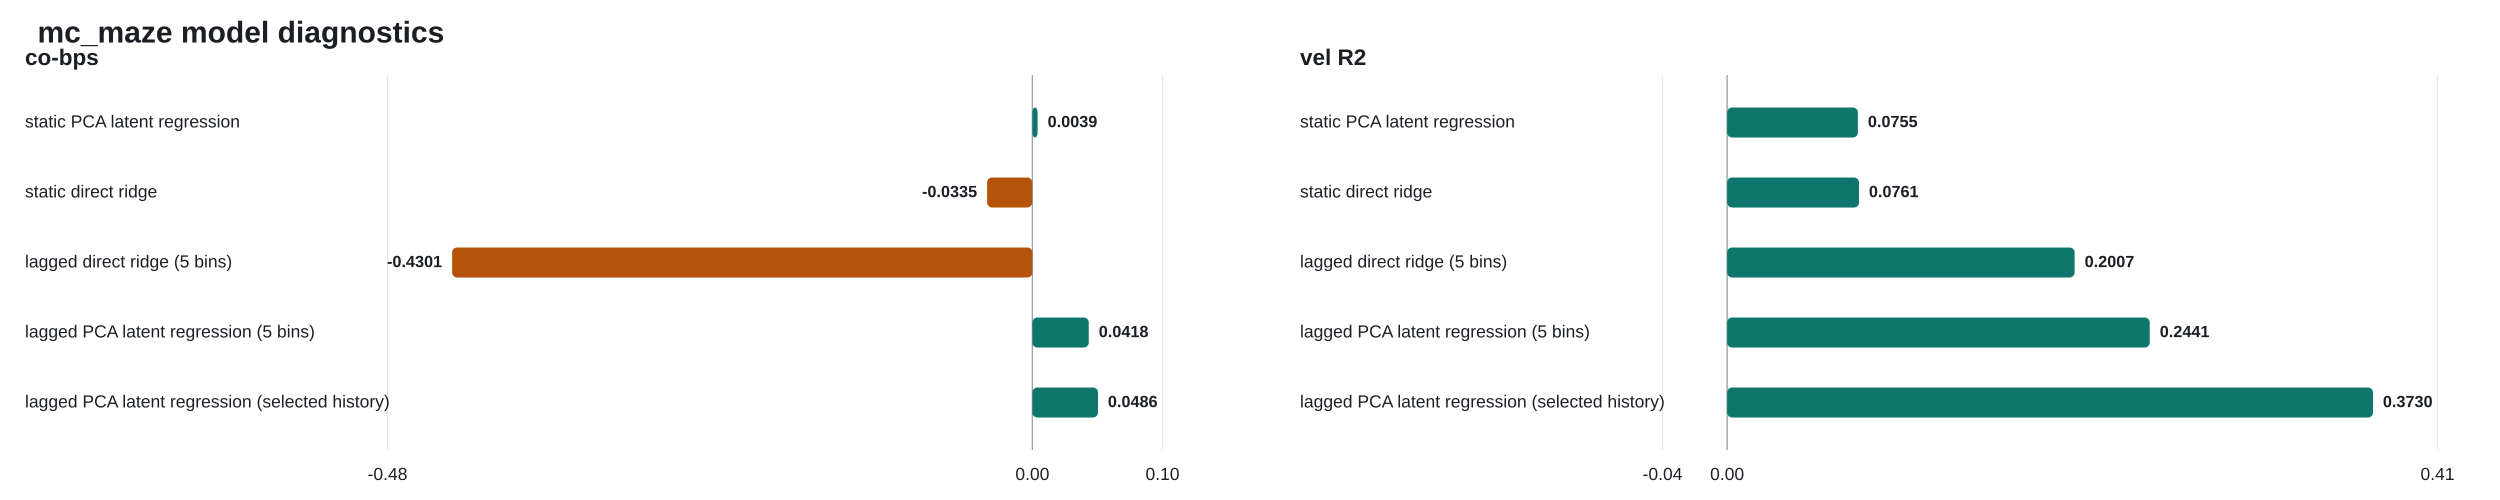
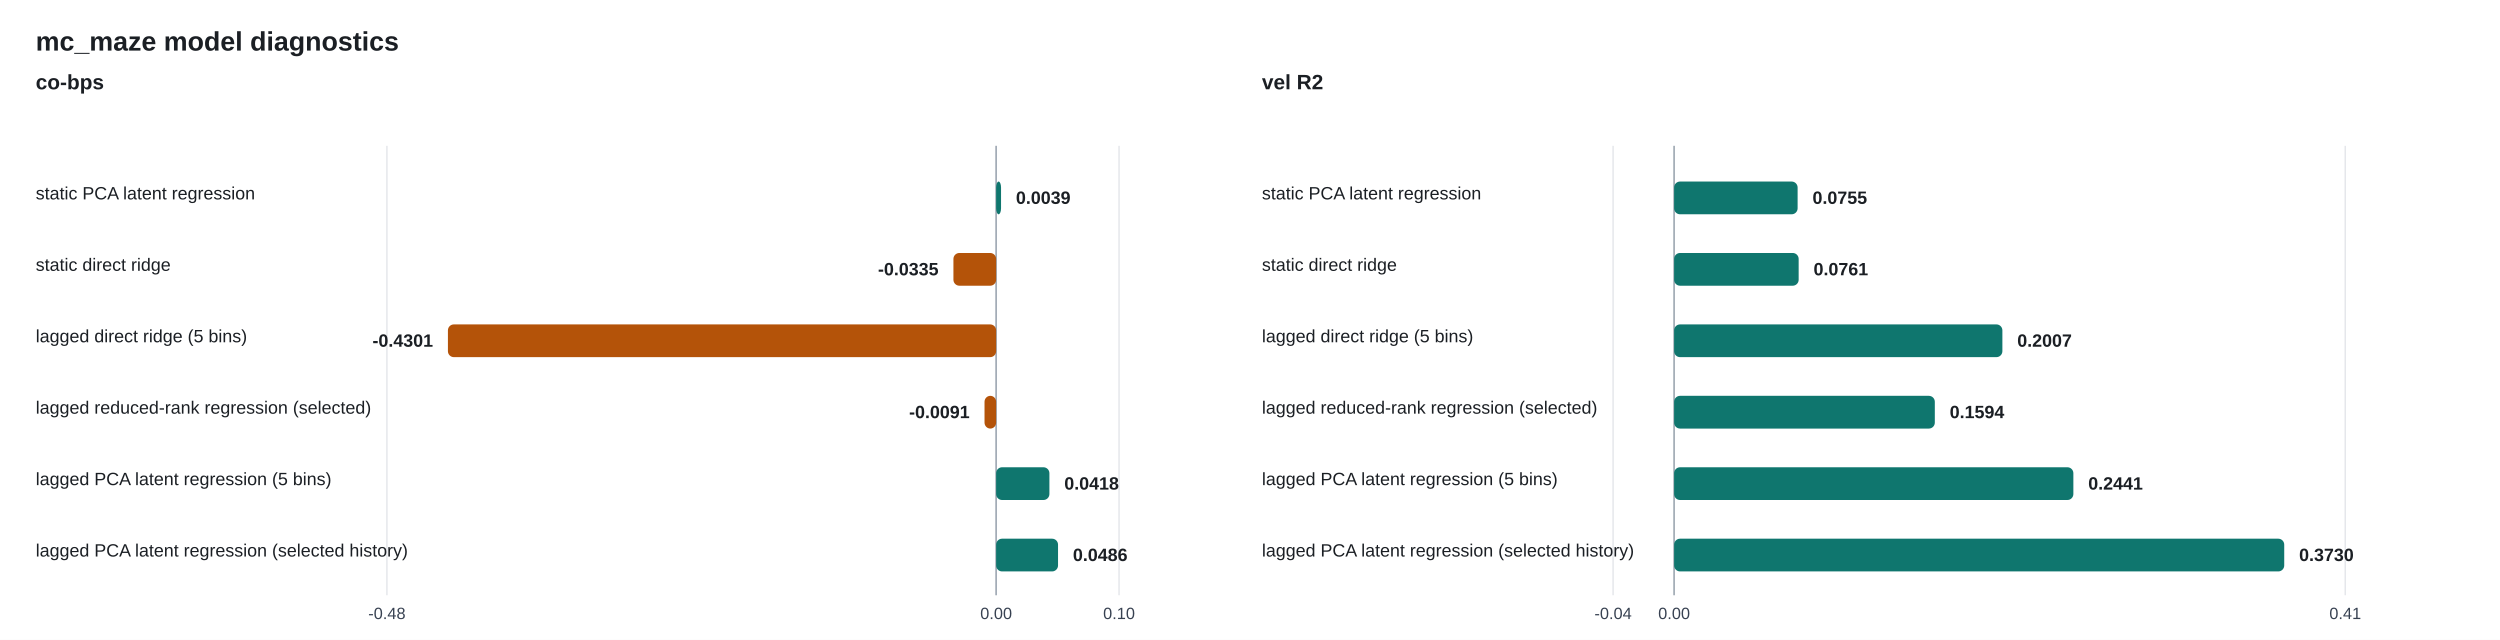
- <svg xmlns="http://www.w3.org/2000/svg" width="2000" height="400" viewBox="0 0 2000 400">
+ <svg xmlns="http://www.w3.org/2000/svg" width="1680" height="430" viewBox="0 0 1680 430">
  <style>
text { font-family: Arial, Helvetica, sans-serif; fill: #1b1f24; }
- .title { font-size: 24px; font-weight: 700; }
- .panel-title { font-size: 18px; font-weight: 700; }
- .label { font-size: 14px; }
- .value { font-size: 13px; font-weight: 600; }
+ .title { font-size: 18px; font-weight: 700; }
+ .panel-title { font-size: 14px; font-weight: 700; }
+ .label { font-size: 12px; }
+ .tick { font-size: 11px; fill: #374151; }
+ .value { font-size: 12px; font-weight: 600; }
.axis { stroke: #9aa4af; stroke-width: 1; }
.grid { stroke: #e5e7eb; stroke-width: 1; }
</style>
  <rect width="100%" height="100%" fill="#ffffff" />
-   <text class="title" x="30" y="34">mc_maze model diagnostics</text>
-   <text class="panel-title" x="20" y="52">co-bps</text>
-   <line class="grid" x1="310.0" y1="60" x2="310.0" y2="360" />
-   <text class="label" x="310.0" y="384" text-anchor="middle">-0.48</text>
-   <line class="grid" x1="825.9" y1="60" x2="825.9" y2="360" />
-   <text class="label" x="825.9" y="384" text-anchor="middle">0.00</text>
-   <line class="grid" x1="930.0" y1="60" x2="930.0" y2="360" />
-   <text class="label" x="930.0" y="384" text-anchor="middle">0.10</text>
-   <line class="axis" x1="825.9" y1="60" x2="825.9" y2="360" />
-   <text class="label" x="20" y="98.0" dominant-baseline="middle">static PCA latent regression</text>
-   <rect x="825.9" y="86.0" width="4.2" height="24" rx="4" fill="#0f766e" />
-   <text class="value" x="838.1" y="98.0" dominant-baseline="middle" text-anchor="start">0.0039</text>
-   <text class="label" x="20" y="154.0" dominant-baseline="middle">static direct ridge</text>
-   <rect x="789.7" y="142.0" width="36.1" height="24" rx="4" fill="#b45309" />
-   <text class="value" x="781.7" y="154.0" dominant-baseline="middle" text-anchor="end">-0.0335</text>
-   <text class="label" x="20" y="210.0" dominant-baseline="middle">lagged direct ridge (5 bins)</text>
-   <rect x="361.7" y="198.0" width="464.2" height="24" rx="4" fill="#b45309" />
-   <text class="value" x="353.7" y="210.0" dominant-baseline="middle" text-anchor="end">-0.4301</text>
-   <text class="label" x="20" y="266.0" dominant-baseline="middle">lagged PCA latent regression (5 bins)</text>
-   <rect x="825.9" y="254.0" width="45.1" height="24" rx="4" fill="#0f766e" />
-   <text class="value" x="879.0" y="266.0" dominant-baseline="middle" text-anchor="start">0.0418</text>
-   <text class="label" x="20" y="322.0" dominant-baseline="middle">lagged PCA latent regression (selected history)</text>
-   <rect x="825.9" y="310.0" width="52.5" height="24" rx="4" fill="#0f766e" />
-   <text class="value" x="886.3" y="322.0" dominant-baseline="middle" text-anchor="start">0.0486</text>
-   <text class="panel-title" x="1040" y="52">vel R2</text>
-   <line class="grid" x1="1330.0" y1="60" x2="1330.0" y2="360" />
-   <text class="label" x="1330.0" y="384" text-anchor="middle">-0.04</text>
-   <line class="grid" x1="1381.7" y1="60" x2="1381.7" y2="360" />
-   <text class="label" x="1381.7" y="384" text-anchor="middle">0.00</text>
-   <line class="grid" x1="1950.0" y1="60" x2="1950.0" y2="360" />
-   <text class="label" x="1950.0" y="384" text-anchor="middle">0.41</text>
-   <line class="axis" x1="1381.7" y1="60" x2="1381.7" y2="360" />
-   <text class="label" x="1040" y="98.0" dominant-baseline="middle">static PCA latent regression</text>
-   <rect x="1381.7" y="86.0" width="104.6" height="24" rx="4" fill="#0f766e" />
-   <text class="value" x="1494.3" y="98.0" dominant-baseline="middle" text-anchor="start">0.0755</text>
-   <text class="label" x="1040" y="154.0" dominant-baseline="middle">static direct ridge</text>
-   <rect x="1381.7" y="142.0" width="105.5" height="24" rx="4" fill="#0f766e" />
-   <text class="value" x="1495.1" y="154.0" dominant-baseline="middle" text-anchor="start">0.0761</text>
-   <text class="label" x="1040" y="210.0" dominant-baseline="middle">lagged direct ridge (5 bins)</text>
-   <rect x="1381.7" y="198.0" width="278.0" height="24" rx="4" fill="#0f766e" />
-   <text class="value" x="1667.7" y="210.0" dominant-baseline="middle" text-anchor="start">0.2007</text>
-   <text class="label" x="1040" y="266.0" dominant-baseline="middle">lagged PCA latent regression (5 bins)</text>
-   <rect x="1381.7" y="254.0" width="338.1" height="24" rx="4" fill="#0f766e" />
-   <text class="value" x="1727.8" y="266.0" dominant-baseline="middle" text-anchor="start">0.2441</text>
-   <text class="label" x="1040" y="322.0" dominant-baseline="middle">lagged PCA latent regression (selected history)</text>
-   <rect x="1381.7" y="310.0" width="516.7" height="24" rx="4" fill="#0f766e" />
-   <text class="value" x="1906.3" y="322.0" dominant-baseline="middle" text-anchor="start">0.3730</text>
+   <text class="title" x="24" y="34">mc_maze model diagnostics</text>
+   <text class="panel-title" x="24" y="60">co-bps</text>
+   <line class="grid" x1="260.0" y1="98" x2="260.0" y2="400" />
+   <text class="tick" x="260.0" y="416" text-anchor="middle">-0.48</text>
+   <line class="grid" x1="669.4" y1="98" x2="669.4" y2="400" />
+   <text class="tick" x="669.4" y="416" text-anchor="middle">0.00</text>
+   <line class="grid" x1="752.0" y1="98" x2="752.0" y2="400" />
+   <text class="tick" x="752.0" y="416" text-anchor="middle">0.10</text>
+   <line class="axis" x1="669.4" y1="98" x2="669.4" y2="400" />
+   <text class="label" x="24" y="134">static PCA latent regression</text>
+   <rect x="669.4" y="122" width="3.3" height="22" rx="4" fill="#0f766e" />
+   <text class="value" x="682.7" y="137" text-anchor="start">0.0039</text>
+   <text class="label" x="24" y="182">static direct ridge</text>
+   <rect x="640.7" y="170" width="28.7" height="22" rx="4" fill="#b45309" />
+   <text class="value" x="630.7" y="185" text-anchor="end">-0.0335</text>
+   <text class="label" x="24" y="230">lagged direct ridge (5 bins)</text>
+   <rect x="301.0" y="218" width="368.4" height="22" rx="4" fill="#b45309" />
+   <text class="value" x="291.0" y="233" text-anchor="end">-0.4301</text>
+   <text class="label" x="24" y="278">lagged reduced-rank regression (selected)</text>
+   <rect x="661.6" y="266" width="7.8" height="22" rx="4" fill="#b45309" />
+   <text class="value" x="651.6" y="281" text-anchor="end">-0.0091</text>
+   <text class="label" x="24" y="326">lagged PCA latent regression (5 bins)</text>
+   <rect x="669.4" y="314" width="35.8" height="22" rx="4" fill="#0f766e" />
+   <text class="value" x="715.2" y="329" text-anchor="start">0.0418</text>
+   <text class="label" x="24" y="374">lagged PCA latent regression (selected history)</text>
+   <rect x="669.4" y="362" width="41.6" height="22" rx="4" fill="#0f766e" />
+   <text class="value" x="721.0" y="377" text-anchor="start">0.0486</text>
+   <text class="panel-title" x="848" y="60">vel R2</text>
+   <line class="grid" x1="1084.0" y1="98" x2="1084.0" y2="400" />
+   <text class="tick" x="1084.0" y="416" text-anchor="middle">-0.04</text>
+   <line class="grid" x1="1125.0" y1="98" x2="1125.0" y2="400" />
+   <text class="tick" x="1125.0" y="416" text-anchor="middle">0.00</text>
+   <line class="grid" x1="1576.0" y1="98" x2="1576.0" y2="400" />
+   <text class="tick" x="1576.0" y="416" text-anchor="middle">0.41</text>
+   <line class="axis" x1="1125.0" y1="98" x2="1125.0" y2="400" />
+   <text class="label" x="848" y="134">static PCA latent regression</text>
+   <rect x="1125.0" y="122" width="83.0" height="22" rx="4" fill="#0f766e" />
+   <text class="value" x="1218.0" y="137" text-anchor="start">0.0755</text>
+   <text class="label" x="848" y="182">static direct ridge</text>
+   <rect x="1125.0" y="170" width="83.7" height="22" rx="4" fill="#0f766e" />
+   <text class="value" x="1218.7" y="185" text-anchor="start">0.0761</text>
+   <text class="label" x="848" y="230">lagged direct ridge (5 bins)</text>
+   <rect x="1125.0" y="218" width="220.6" height="22" rx="4" fill="#0f766e" />
+   <text class="value" x="1355.6" y="233" text-anchor="start">0.2007</text>
+   <text class="label" x="848" y="278">lagged reduced-rank regression (selected)</text>
+   <rect x="1125.0" y="266" width="175.2" height="22" rx="4" fill="#0f766e" />
+   <text class="value" x="1310.2" y="281" text-anchor="start">0.1594</text>
+   <text class="label" x="848" y="326">lagged PCA latent regression (5 bins)</text>
+   <rect x="1125.0" y="314" width="268.3" height="22" rx="4" fill="#0f766e" />
+   <text class="value" x="1403.3" y="329" text-anchor="start">0.2441</text>
+   <text class="label" x="848" y="374">lagged PCA latent regression (selected history)</text>
+   <rect x="1125.0" y="362" width="410.0" height="22" rx="4" fill="#0f766e" />
+   <text class="value" x="1545.0" y="377" text-anchor="start">0.3730</text>
</svg>
